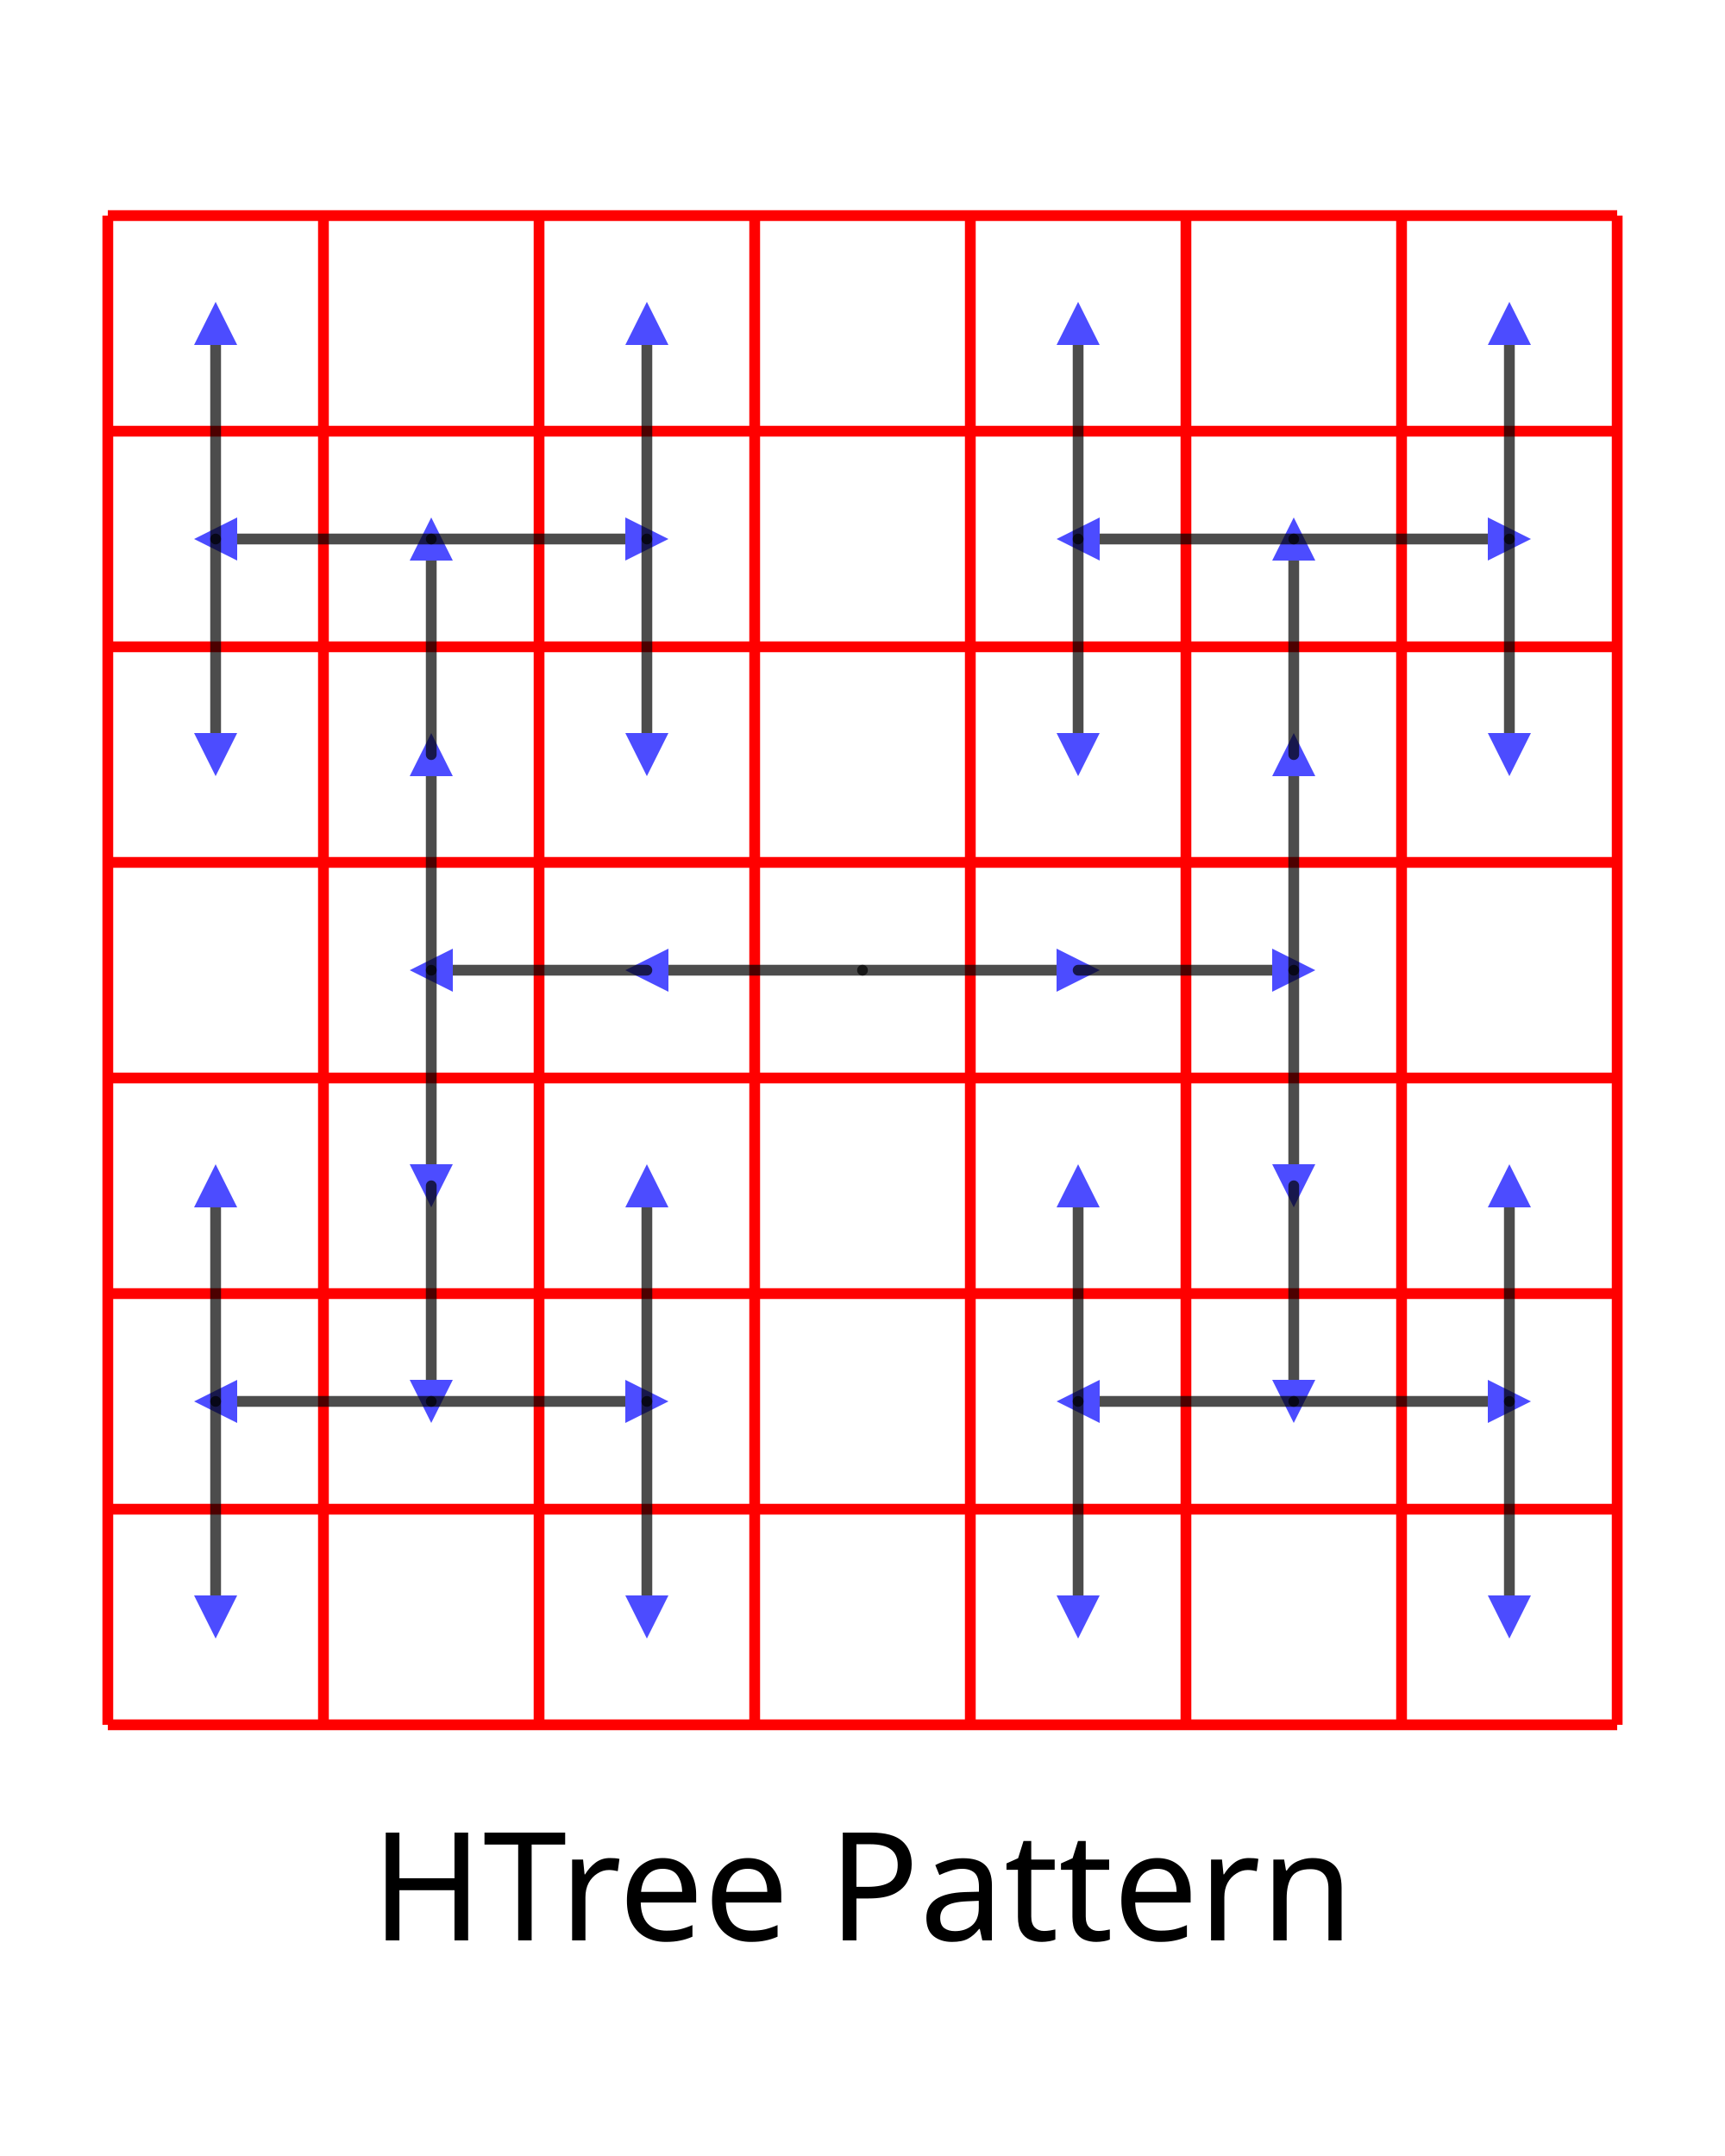
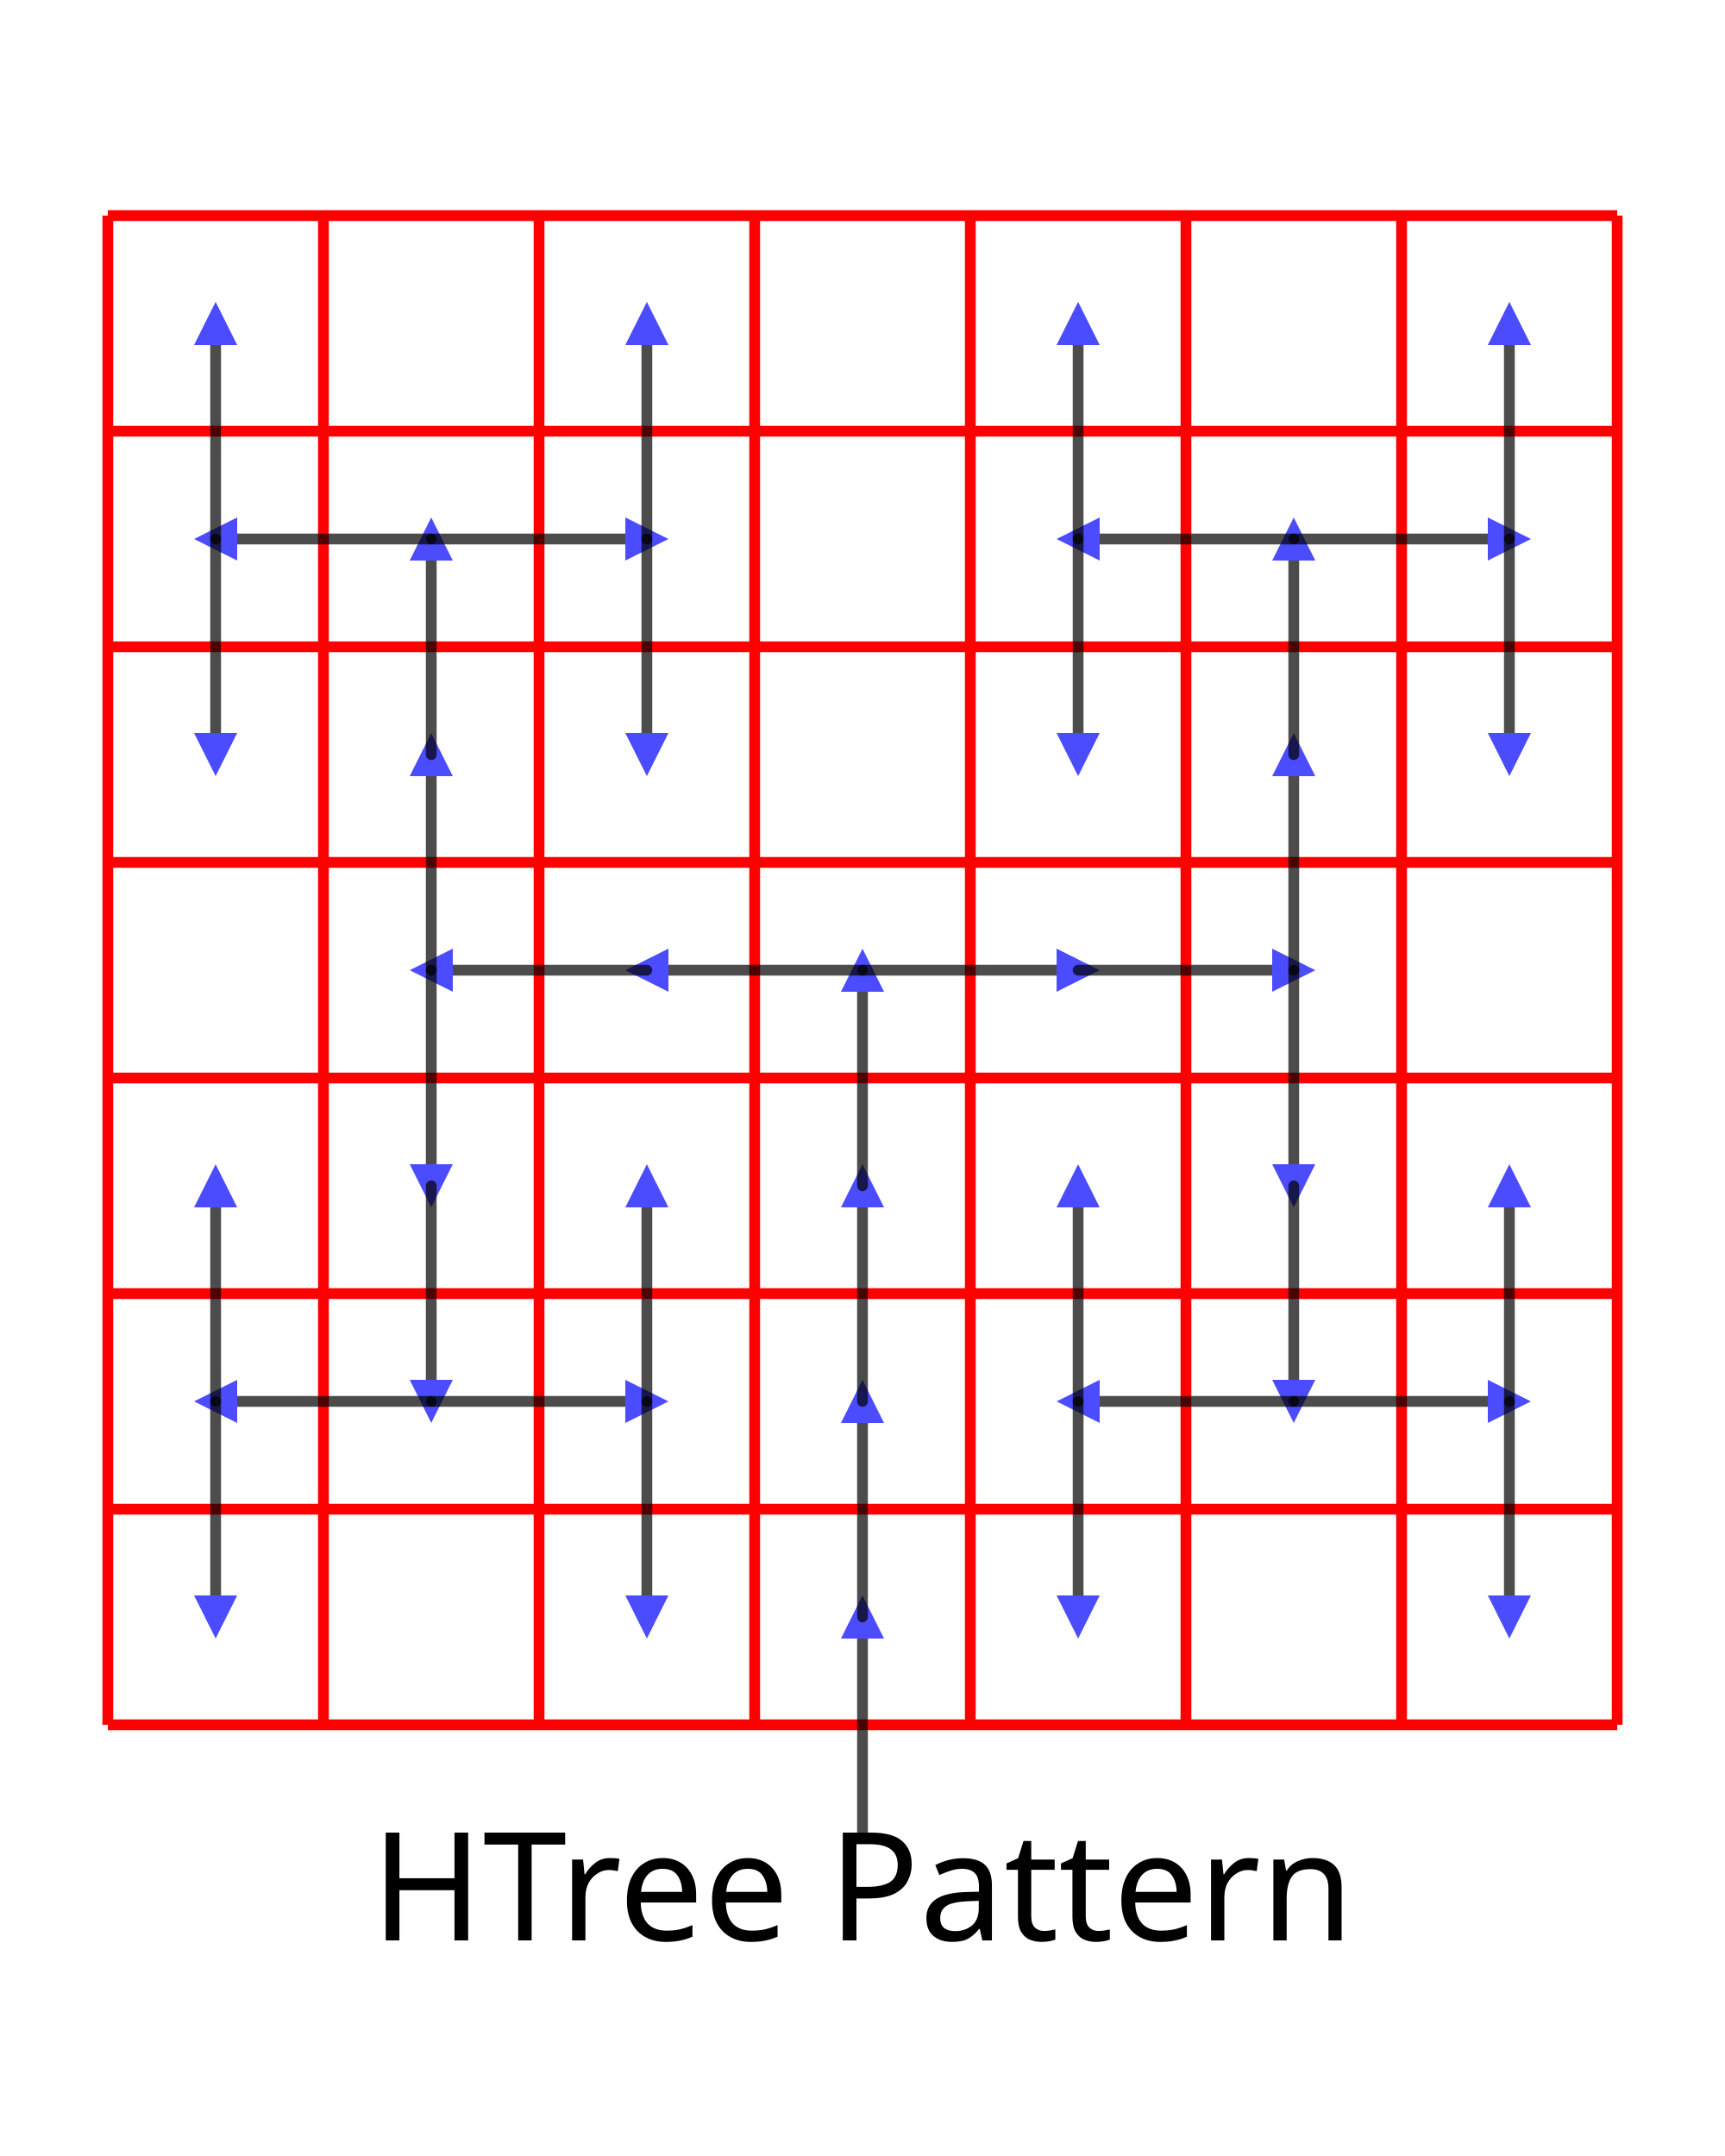
<svg xmlns="http://www.w3.org/2000/svg" baseProfile="full" height="200" version="1.1" viewBox="0,-170.0,160,200" width="160">
  <defs id="id16">
    <style type="text/css">
                text{font-family: Verdana;}
                svgg{background-color:grey;}
                .connection{stroke: black; stroke-linecap:round; opacity: 0.7;}
                span{text-anchor: "middle"; alignment_baseline: "middle"}
                .gridLabels{fill: grey;font-style: italic;font-weight: 900}
                # core_boundary{stroke:grey; stroke_width:0.5;}
                .gridmarker{stroke:red; stroke_width:0.5;}
                </style>
    <marker id="id15" markerHeight="10" markerUnits="strokeWidth" markerWidth="8" orient="auto" refX="30" refY="30" viewBox="0 0 120 120">
      <path d="M 0 0 L 60 30 L 0 60 z" fill="blue" />
    </marker>
  </defs>
  <g id="markers" transform="scale(1,-1)">
    <line class="gridmarker" x1="10.0" x2="10.0" y1="10.0" y2="150.0" />
    <line class="gridmarker" x1="30.0" x2="30.0" y1="10.0" y2="150.0" />
    <line class="gridmarker" x1="50.0" x2="50.0" y1="10.0" y2="150.0" />
    <line class="gridmarker" x1="70.0" x2="70.0" y1="10.0" y2="150.0" />
    <line class="gridmarker" x1="90.0" x2="90.0" y1="10.0" y2="150.0" />
    <line class="gridmarker" x1="110.0" x2="110.0" y1="10.0" y2="150.0" />
    <line class="gridmarker" x1="130.0" x2="130.0" y1="10.0" y2="150.0" />
    <line class="gridmarker" x1="150.0" x2="150.0" y1="10.0" y2="150.0" />
    <line class="gridmarker" x1="10.0" x2="150.0" y1="10.0" y2="10.0" />
    <line class="gridmarker" x1="10.0" x2="150.0" y1="30.0" y2="30.0" />
    <line class="gridmarker" x1="10.0" x2="150.0" y1="50.0" y2="50.0" />
    <line class="gridmarker" x1="10.0" x2="150.0" y1="70.0" y2="70.0" />
    <line class="gridmarker" x1="10.0" x2="150.0" y1="90.0" y2="90.0" />
    <line class="gridmarker" x1="10.0" x2="150.0" y1="110.0" y2="110.0" />
    <line class="gridmarker" x1="10.0" x2="150.0" y1="130.0" y2="130.0" />
    <line class="gridmarker" x1="10.0" x2="150.0" y1="150.0" y2="150.0" />
  </g>
  <g id="main" transform="scale(1,-1)">
+     <line class="connection" marker-end="url(#id15)" x1="80" x2="80" y1="0" y2="20" />
+     <line class="connection" marker-end="url(#id15)" x1="80" x2="80" y1="20" y2="40" />
+     <line class="connection" marker-end="url(#id15)" x1="80" x2="80" y1="40" y2="60" />
+     <line class="connection" marker-end="url(#id15)" x1="80" x2="80" y1="60" y2="80" />
    <line class="connection" marker-end="url(#id15)" x1="80" x2="100" y1="80" y2="80" />
    <line class="connection" marker-end="url(#id15)" x1="100" x2="120" y1="80" y2="80" />
    <line class="connection" marker-end="url(#id15)" x1="120" x2="120" y1="80" y2="100" />
    <line class="connection" marker-end="url(#id15)" x1="120" x2="120" y1="100" y2="120" />
    <line class="connection" marker-end="url(#id15)" x1="120" x2="120" y1="80" y2="60" />
    <line class="connection" marker-end="url(#id15)" x1="120" x2="120" y1="60" y2="40" />
    <line class="connection" marker-end="url(#id15)" x1="80" x2="60" y1="80" y2="80" />
    <line class="connection" marker-end="url(#id15)" x1="60" x2="40" y1="80" y2="80" />
    <line class="connection" marker-end="url(#id15)" x1="40" x2="40" y1="80" y2="100" />
    <line class="connection" marker-end="url(#id15)" x1="40" x2="40" y1="100" y2="120" />
    <line class="connection" marker-end="url(#id15)" x1="40" x2="40" y1="80" y2="60" />
    <line class="connection" marker-end="url(#id15)" x1="40" x2="40" y1="60" y2="40" />
    <line class="connection" marker-end="url(#id15)" x1="40" x2="60" y1="40" y2="40" />
    <line class="connection" marker-end="url(#id15)" x1="60" x2="60" y1="40" y2="60" />
    <line class="connection" marker-end="url(#id15)" x1="60" x2="60" y1="40" y2="20" />
    <line class="connection" marker-end="url(#id15)" x1="40" x2="20" y1="40" y2="40" />
    <line class="connection" marker-end="url(#id15)" x1="20" x2="20" y1="40" y2="60" />
    <line class="connection" marker-end="url(#id15)" x1="20" x2="20" y1="40" y2="20" />
    <line class="connection" marker-end="url(#id15)" x1="120" x2="140" y1="40" y2="40" />
    <line class="connection" marker-end="url(#id15)" x1="140" x2="140" y1="40" y2="60" />
    <line class="connection" marker-end="url(#id15)" x1="140" x2="140" y1="40" y2="20" />
    <line class="connection" marker-end="url(#id15)" x1="120" x2="100" y1="40" y2="40" />
    <line class="connection" marker-end="url(#id15)" x1="100" x2="100" y1="40" y2="60" />
    <line class="connection" marker-end="url(#id15)" x1="100" x2="100" y1="40" y2="20" />
    <line class="connection" marker-end="url(#id15)" x1="120" x2="140" y1="120" y2="120" />
    <line class="connection" marker-end="url(#id15)" x1="140" x2="140" y1="120" y2="140" />
    <line class="connection" marker-end="url(#id15)" x1="140" x2="140" y1="120" y2="100" />
    <line class="connection" marker-end="url(#id15)" x1="120" x2="100" y1="120" y2="120" />
    <line class="connection" marker-end="url(#id15)" x1="100" x2="100" y1="120" y2="140" />
    <line class="connection" marker-end="url(#id15)" x1="100" x2="100" y1="120" y2="100" />
    <line class="connection" marker-end="url(#id15)" x1="40" x2="60" y1="120" y2="120" />
    <line class="connection" marker-end="url(#id15)" x1="60" x2="60" y1="120" y2="140" />
    <line class="connection" marker-end="url(#id15)" x1="60" x2="60" y1="120" y2="100" />
    <line class="connection" marker-end="url(#id15)" x1="40" x2="20" y1="120" y2="120" />
    <line class="connection" marker-end="url(#id15)" x1="20" x2="20" y1="120" y2="140" />
    <line class="connection" marker-end="url(#id15)" x1="20" x2="20" y1="120" y2="100" />
    <g id="text">
      <text alignment-baseline="middle" class="moduleLabel" fill="black" font-size="14.0" text-anchor="middle" transform="scale(1,-1)" x="80.0" y="10.0">HTree Pattern</text>
    </g>
  </g>
</svg>
